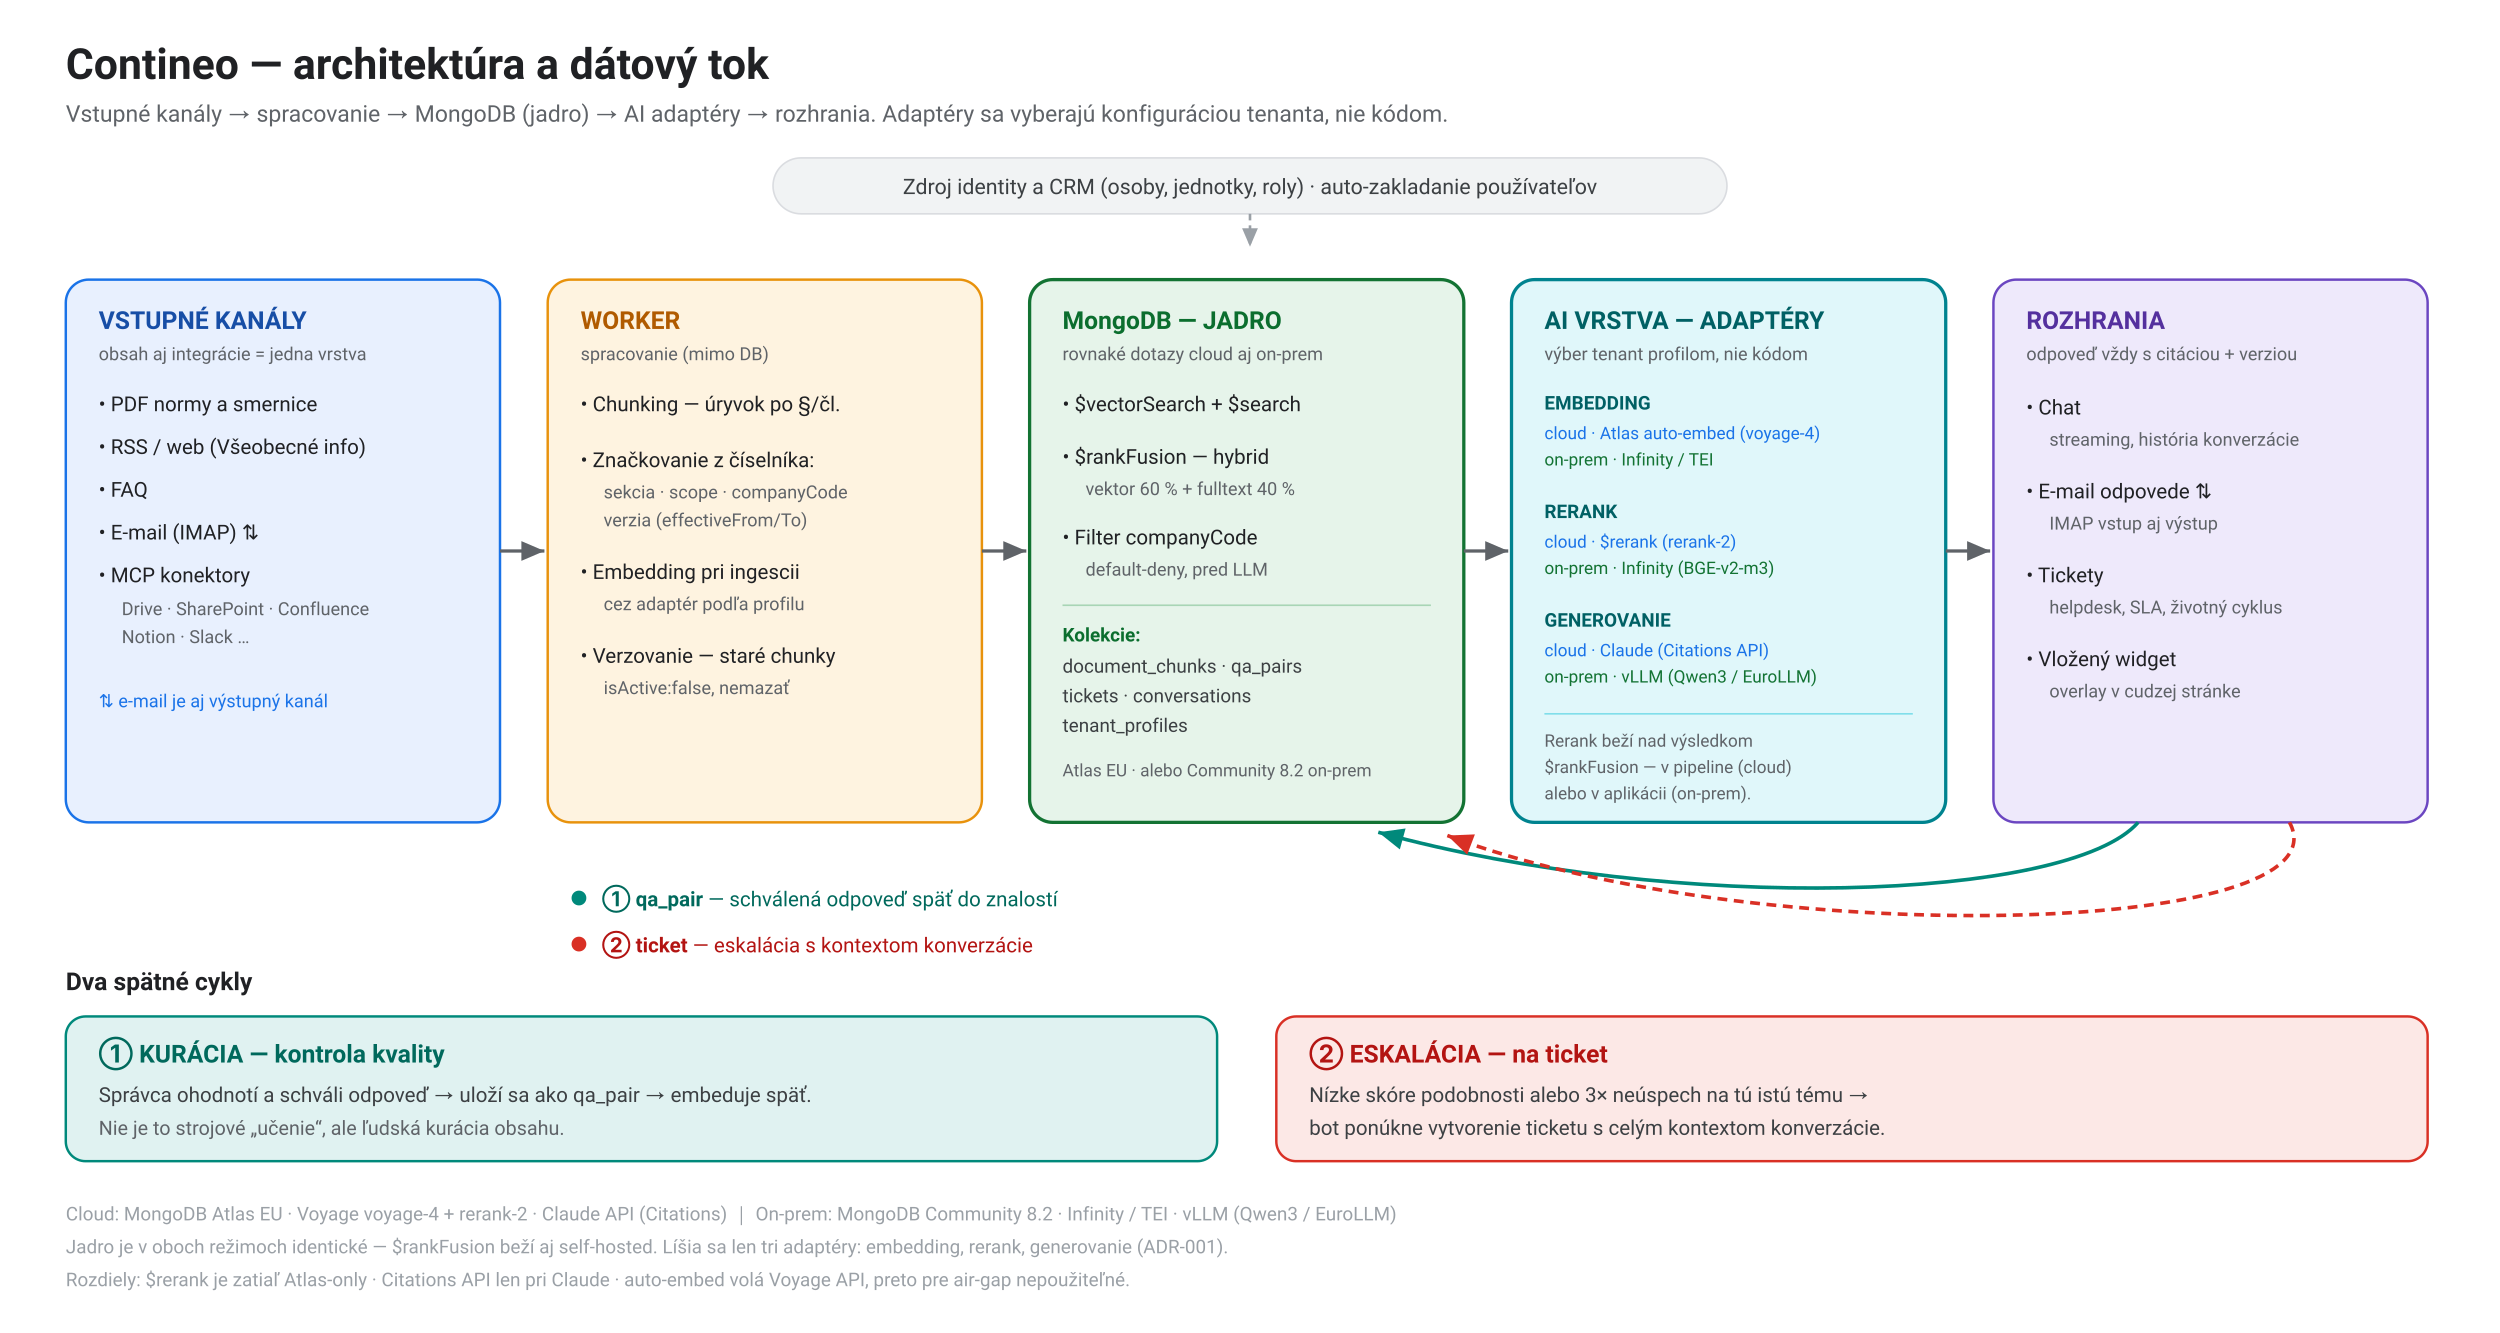
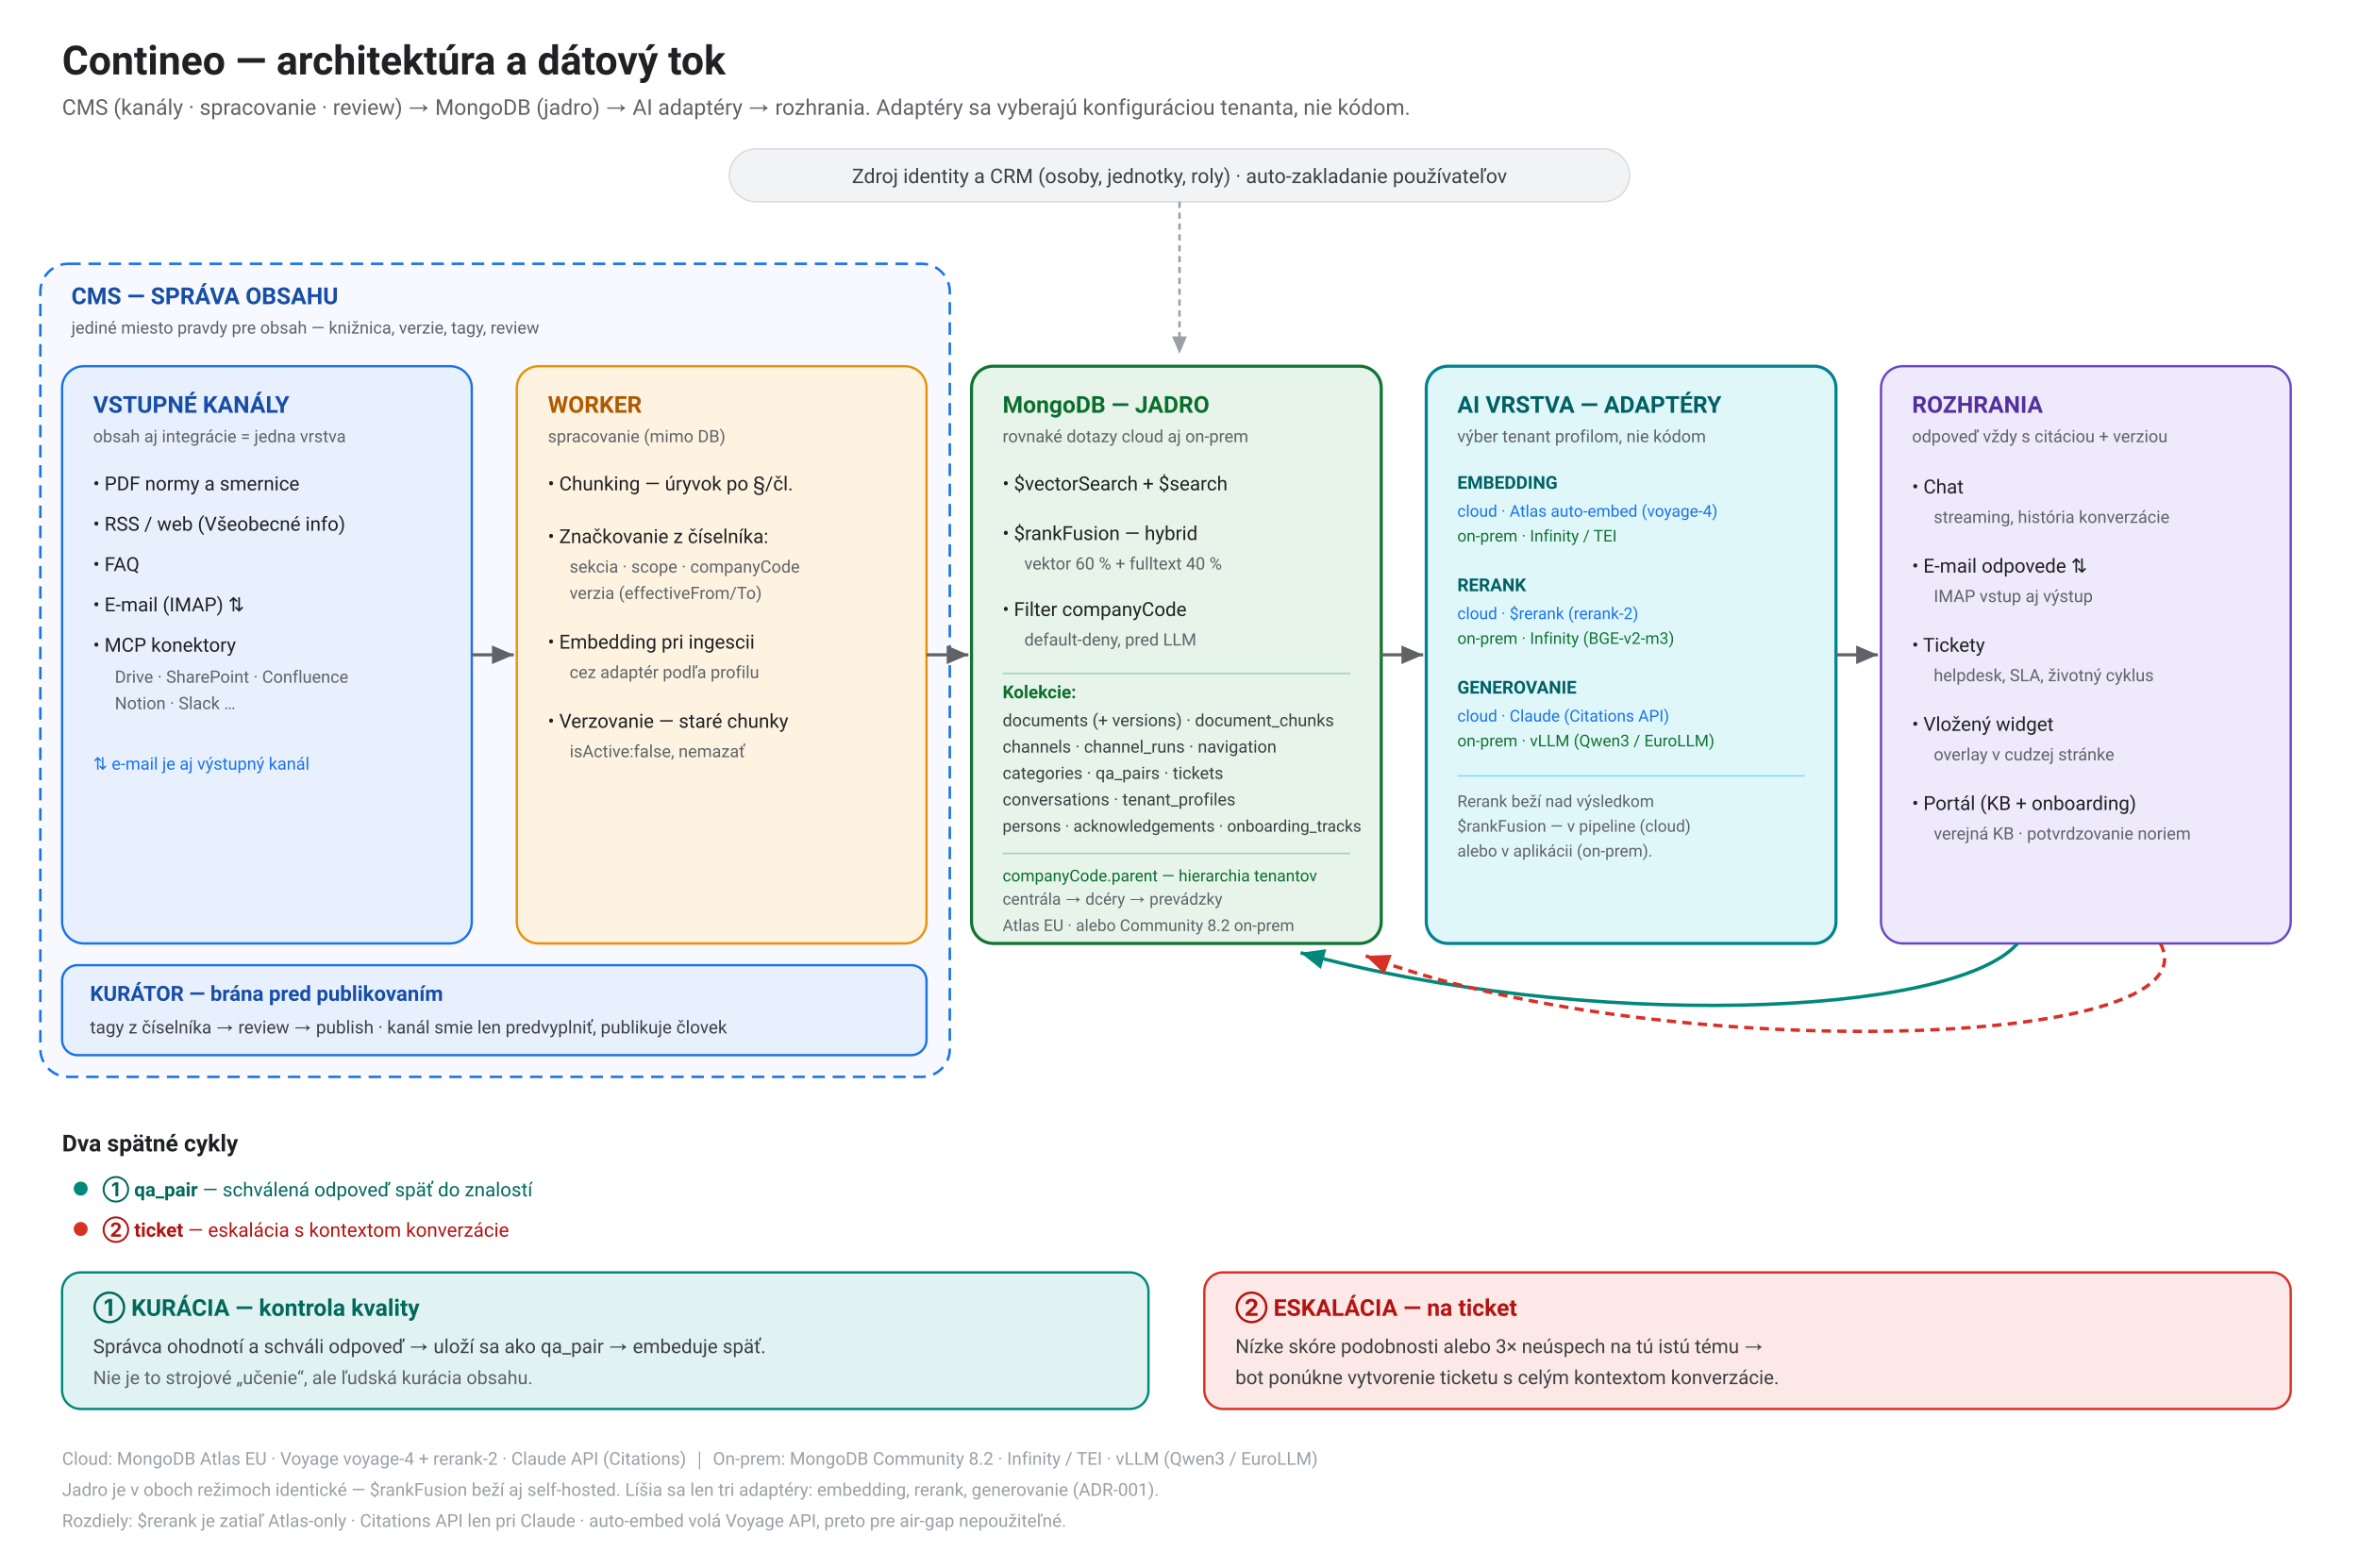
- <svg xmlns="http://www.w3.org/2000/svg" viewBox="0 0 1520 810" font-family="-apple-system, Segoe UI, Roboto, Helvetica, Arial, sans-serif">
+ <svg xmlns="http://www.w3.org/2000/svg" viewBox="0 0 1520 1010" font-family="-apple-system, Segoe UI, Roboto, Helvetica, Arial, sans-serif">
  <defs>
    <marker id="arrow" markerWidth="10" markerHeight="10" refX="7" refY="3" orient="auto" markerUnits="strokeWidth">
      <path d="M0,0 L7,3 L0,6 Z" fill="#5f6368" />
    </marker>
    <marker id="arrowTeal" markerWidth="10" markerHeight="10" refX="7" refY="3" orient="auto" markerUnits="strokeWidth">
      <path d="M0,0 L7,3 L0,6 Z" fill="#00897B" />
    </marker>
    <marker id="arrowRed" markerWidth="10" markerHeight="10" refX="7" refY="3" orient="auto" markerUnits="strokeWidth">
      <path d="M0,0 L7,3 L0,6 Z" fill="#D93025" />
    </marker>
    <marker id="arrowGray" markerWidth="10" markerHeight="10" refX="7" refY="3" orient="auto" markerUnits="strokeWidth">
      <path d="M0,0 L7,3 L0,6 Z" fill="#9aa0a6" />
    </marker>
-     <marker id="arrowBack" markerWidth="10" markerHeight="10" refX="7" refY="3" orient="auto" markerUnits="strokeWidth">
-       <path d="M0,0 L7,3 L0,6 Z" fill="#00838F" />
-     </marker>
  </defs>
  <text x="40" y="48" font-size="26" font-weight="700" fill="#202124">Contineo — architektúra a dátový tok</text>
-   <text x="40" y="74" font-size="14" fill="#5f6368">Vstupné kanály → spracovanie → MongoDB (jadro) → AI adaptéry → rozhrania. Adaptéry sa vyberajú konfiguráciou tenanta, nie kódom.</text>
+   <text x="40" y="74" font-size="14" fill="#5f6368">CMS (kanály · spracovanie · review) → MongoDB (jadro) → AI adaptéry → rozhrania. Adaptéry sa vyberajú konfiguráciou tenanta, nie kódom.</text>
  <rect x="470" y="96" width="580" height="34" rx="17" fill="#F1F3F4" stroke="#dadce0" />
  <text x="760" y="118" font-size="13" fill="#3c4043" text-anchor="middle">Zdroj identity a CRM (osoby, jednotky, roly) · auto-zakladanie používateľov</text>
-   <path d="M760,130 L760,150" stroke="#9aa0a6" stroke-width="1.6" stroke-dasharray="4 3" marker-end="url(#arrowGray)" />
-   <rect x="40" y="170" width="264" height="330" rx="14" fill="#E8F0FE" stroke="#1A73E8" stroke-width="1.5" />
-   <text x="60" y="200" font-size="15" font-weight="700" fill="#174EA6">VSTUPNÉ KANÁLY</text>
-   <text x="60" y="219" font-size="11" fill="#5f6368">obsah aj integrácie = jedna vrstva</text>
+   <path d="M760,130 L760,228" stroke="#9aa0a6" stroke-width="1.6" stroke-dasharray="4 3" marker-end="url(#arrowGray)" />
+   <rect x="26" y="170" width="586" height="524" rx="18" fill="#F7F9FE" stroke="#1A73E8" stroke-width="1.6" stroke-dasharray="8 5" />
+   <text x="46" y="196" font-size="15" font-weight="700" fill="#174EA6">CMS — SPRÁVA OBSAHU</text>
+   <text x="46" y="215" font-size="11" fill="#5f6368">jediné miesto pravdy pre obsah — knižnica, verzie, tagy, review</text>
+   <rect x="40" y="236" width="264" height="372" rx="14" fill="#E8F0FE" stroke="#1A73E8" stroke-width="1.5" />
+   <text x="60" y="266" font-size="15" font-weight="700" fill="#174EA6">VSTUPNÉ KANÁLY</text>
+   <text x="60" y="285" font-size="11" fill="#5f6368">obsah aj integrácie = jedna vrstva</text>
  <g font-size="12.5" fill="#202124">
-     <text x="60" y="250">• PDF normy a smernice</text>
-     <text x="60" y="276">• RSS / web (Všeobecné info)</text>
-     <text x="60" y="302">• FAQ</text>
-     <text x="60" y="328">• E-mail (IMAP)  ⇅</text>
-     <text x="60" y="354">• MCP konektory</text>
-     <text x="74" y="374" font-size="11" fill="#5f6368">Drive · SharePoint · Confluence</text>
-     <text x="74" y="391" font-size="11" fill="#5f6368">Notion · Slack …</text>
+     <text x="60" y="316">• PDF normy a smernice</text>
+     <text x="60" y="342">• RSS / web (Všeobecné info)</text>
+     <text x="60" y="368">• FAQ</text>
+     <text x="60" y="394">• E-mail (IMAP)  ⇅</text>
+     <text x="60" y="420">• MCP konektory</text>
+     <text x="74" y="440" font-size="11" fill="#5f6368">Drive · SharePoint · Confluence</text>
+     <text x="74" y="457" font-size="11" fill="#5f6368">Notion · Slack …</text>
  </g>
-   <text x="60" y="430" font-size="11" fill="#1A73E8">⇅ e-mail je aj výstupný kanál</text>
-   <rect x="333" y="170" width="264" height="330" rx="14" fill="#FEF3E0" stroke="#E8920C" stroke-width="1.5" />
-   <text x="353" y="200" font-size="15" font-weight="700" fill="#B05A00">WORKER</text>
-   <text x="353" y="219" font-size="11" fill="#5f6368">spracovanie (mimo DB)</text>
+   <text x="60" y="496" font-size="11" fill="#1A73E8">⇅ e-mail je aj výstupný kanál</text>
+   <rect x="333" y="236" width="264" height="372" rx="14" fill="#FEF3E0" stroke="#E8920C" stroke-width="1.5" />
+   <text x="353" y="266" font-size="15" font-weight="700" fill="#B05A00">WORKER</text>
+   <text x="353" y="285" font-size="11" fill="#5f6368">spracovanie (mimo DB)</text>
  <g font-size="12.5" fill="#202124">
-     <text x="353" y="250">• Chunking — úryvok po §/čl.</text>
-     <text x="353" y="284">• Značkovanie z číselníka:</text>
-     <text x="367" y="303" font-size="11" fill="#5f6368">sekcia · scope · companyCode</text>
-     <text x="367" y="320" font-size="11" fill="#5f6368">verzia (effectiveFrom/To)</text>
-     <text x="353" y="352">• Embedding pri ingescii</text>
-     <text x="367" y="371" font-size="11" fill="#5f6368">cez adaptér podľa profilu</text>
-     <text x="353" y="403">• Verzovanie — staré chunky</text>
-     <text x="367" y="422" font-size="11" fill="#5f6368">isActive:false, nemazať</text>
+     <text x="353" y="316">• Chunking — úryvok po §/čl.</text>
+     <text x="353" y="350">• Značkovanie z číselníka:</text>
+     <text x="367" y="369" font-size="11" fill="#5f6368">sekcia · scope · companyCode</text>
+     <text x="367" y="386" font-size="11" fill="#5f6368">verzia (effectiveFrom/To)</text>
+     <text x="353" y="418">• Embedding pri ingescii</text>
+     <text x="367" y="437" font-size="11" fill="#5f6368">cez adaptér podľa profilu</text>
+     <text x="353" y="469">• Verzovanie — staré chunky</text>
+     <text x="367" y="488" font-size="11" fill="#5f6368">isActive:false, nemazať</text>
  </g>
-   <rect x="626" y="170" width="264" height="330" rx="14" fill="#E6F4EA" stroke="#137333" stroke-width="2" />
-   <text x="646" y="200" font-size="15" font-weight="700" fill="#0B6E2E">MongoDB — JADRO</text>
-   <text x="646" y="219" font-size="11" fill="#5f6368">rovnaké dotazy cloud aj on-prem</text>
+   <rect x="40" y="622" width="557" height="58" rx="10" fill="#E8F0FE" stroke="#1A73E8" stroke-width="1.5" />
+   <text x="58" y="645" font-size="13.5" font-weight="700" fill="#174EA6">KURÁTOR — brána pred publikovaním</text>
+   <text x="58" y="666" font-size="11.5" fill="#3c4043">tagy z číselníka → review → publish · kanál smie len predvyplniť, publikuje človek</text>
+   <rect x="626" y="236" width="264" height="372" rx="14" fill="#E6F4EA" stroke="#137333" stroke-width="2" />
+   <text x="646" y="266" font-size="15" font-weight="700" fill="#0B6E2E">MongoDB — JADRO</text>
+   <text x="646" y="285" font-size="11" fill="#5f6368">rovnaké dotazy cloud aj on-prem</text>
  <g font-size="12.5" fill="#202124">
-     <text x="646" y="250">• $vectorSearch + $search</text>
-     <text x="646" y="282">• $rankFusion — hybrid</text>
-     <text x="660" y="301" font-size="11" fill="#5f6368">vektor 60 % + fulltext 40 %</text>
-     <text x="646" y="331">• Filter companyCode</text>
-     <text x="660" y="350" font-size="11" fill="#5f6368">default-deny, pred LLM</text>
+     <text x="646" y="316">• $vectorSearch + $search</text>
+     <text x="646" y="348">• $rankFusion — hybrid</text>
+     <text x="660" y="367" font-size="11" fill="#5f6368">vektor 60 % + fulltext 40 %</text>
+     <text x="646" y="397">• Filter companyCode</text>
+     <text x="660" y="416" font-size="11" fill="#5f6368">default-deny, pred LLM</text>
  </g>
-   <line x1="646" y1="368" x2="870" y2="368" stroke="#A8D5B5" stroke-width="1" />
-   <text x="646" y="390" font-size="11.5" fill="#0B6E2E" font-weight="600">Kolekcie:</text>
-   <text x="646" y="409" font-size="11.5" fill="#3c4043">document_chunks · qa_pairs</text>
-   <text x="646" y="427" font-size="11.5" fill="#3c4043">tickets · conversations</text>
-   <text x="646" y="445" font-size="11.5" fill="#3c4043">tenant_profiles</text>
-   <text x="646" y="472" font-size="10.5" fill="#5f6368">Atlas EU · alebo Community 8.2 on-prem</text>
-   <rect x="919" y="170" width="264" height="330" rx="14" fill="#E0F7FA" stroke="#00838F" stroke-width="2" />
-   <text x="939" y="200" font-size="15" font-weight="700" fill="#006064">AI VRSTVA — ADAPTÉRY</text>
-   <text x="939" y="219" font-size="11" fill="#5f6368">výber tenant profilom, nie kódom</text>
-   <text x="939" y="249" font-size="11.5" font-weight="700" fill="#006064">EMBEDDING</text>
-   <text x="939" y="267" font-size="10.5" fill="#1A73E8">cloud · Atlas auto-embed (voyage-4)</text>
-   <text x="939" y="283" font-size="10.5" fill="#137333">on-prem · Infinity / TEI</text>
-   <text x="939" y="315" font-size="11.5" font-weight="700" fill="#006064">RERANK</text>
-   <text x="939" y="333" font-size="10.5" fill="#1A73E8">cloud · $rerank (rerank-2)</text>
-   <text x="939" y="349" font-size="10.5" fill="#137333">on-prem · Infinity (BGE-v2-m3)</text>
-   <text x="939" y="381" font-size="11.5" font-weight="700" fill="#006064">GENEROVANIE</text>
-   <text x="939" y="399" font-size="10.5" fill="#1A73E8">cloud · Claude (Citations API)</text>
-   <text x="939" y="415" font-size="10.5" fill="#137333">on-prem · vLLM (Qwen3 / EuroLLM)</text>
-   <line x1="939" y1="434" x2="1163" y2="434" stroke="#80DEEA" stroke-width="1" />
-   <text x="939" y="454" font-size="10.5" fill="#5f6368">Rerank beží nad výsledkom</text>
-   <text x="939" y="470" font-size="10.5" fill="#5f6368">$rankFusion — v pipeline (cloud)</text>
-   <text x="939" y="486" font-size="10.5" fill="#5f6368">alebo v aplikácii (on-prem).</text>
-   <rect x="1212" y="170" width="264" height="330" rx="14" fill="#EEE9FB" stroke="#6B46C1" stroke-width="1.5" />
-   <text x="1232" y="200" font-size="15" font-weight="700" fill="#54309E">ROZHRANIA</text>
-   <text x="1232" y="219" font-size="11" fill="#5f6368">odpoveď vždy s citáciou + verziou</text>
+   <line x1="646" y1="434" x2="870" y2="434" stroke="#A8D5B5" stroke-width="1" />
+   <text x="646" y="450" font-size="11.5" fill="#0B6E2E" font-weight="600">Kolekcie:</text>
+   <text x="646" y="468" font-size="11" fill="#3c4043">documents (+ versions) · document_chunks</text>
+   <text x="646" y="485" font-size="11" fill="#3c4043">channels · channel_runs · navigation</text>
+   <text x="646" y="502" font-size="11" fill="#3c4043">categories · qa_pairs · tickets</text>
+   <text x="646" y="519" font-size="11" fill="#3c4043">conversations · tenant_profiles</text>
+   <text x="646" y="536" font-size="10.5" fill="#3c4043">persons · acknowledgements · onboarding_tracks</text>
+   <line x1="646" y1="550" x2="870" y2="550" stroke="#A8D5B5" stroke-width="1" />
+   <text x="646" y="568" font-size="10.5" fill="#0B6E2E">companyCode.parent — hierarchia tenantov</text>
+   <text x="646" y="583" font-size="10.5" fill="#5f6368">centrála → dcéry → prevádzky</text>
+   <text x="646" y="600" font-size="10.5" fill="#5f6368">Atlas EU · alebo Community 8.2 on-prem</text>
+   <rect x="919" y="236" width="264" height="372" rx="14" fill="#E0F7FA" stroke="#00838F" stroke-width="2" />
+   <text x="939" y="266" font-size="15" font-weight="700" fill="#006064">AI VRSTVA — ADAPTÉRY</text>
+   <text x="939" y="285" font-size="11" fill="#5f6368">výber tenant profilom, nie kódom</text>
+   <text x="939" y="315" font-size="11.5" font-weight="700" fill="#006064">EMBEDDING</text>
+   <text x="939" y="333" font-size="10.5" fill="#1A73E8">cloud · Atlas auto-embed (voyage-4)</text>
+   <text x="939" y="349" font-size="10.5" fill="#137333">on-prem · Infinity / TEI</text>
+   <text x="939" y="381" font-size="11.5" font-weight="700" fill="#006064">RERANK</text>
+   <text x="939" y="399" font-size="10.5" fill="#1A73E8">cloud · $rerank (rerank-2)</text>
+   <text x="939" y="415" font-size="10.5" fill="#137333">on-prem · Infinity (BGE-v2-m3)</text>
+   <text x="939" y="447" font-size="11.5" font-weight="700" fill="#006064">GENEROVANIE</text>
+   <text x="939" y="465" font-size="10.5" fill="#1A73E8">cloud · Claude (Citations API)</text>
+   <text x="939" y="481" font-size="10.5" fill="#137333">on-prem · vLLM (Qwen3 / EuroLLM)</text>
+   <line x1="939" y1="500" x2="1163" y2="500" stroke="#80DEEA" stroke-width="1" />
+   <text x="939" y="520" font-size="10.5" fill="#5f6368">Rerank beží nad výsledkom</text>
+   <text x="939" y="536" font-size="10.5" fill="#5f6368">$rankFusion — v pipeline (cloud)</text>
+   <text x="939" y="552" font-size="10.5" fill="#5f6368">alebo v aplikácii (on-prem).</text>
+   <rect x="1212" y="236" width="264" height="372" rx="14" fill="#EEE9FB" stroke="#6B46C1" stroke-width="1.5" />
+   <text x="1232" y="266" font-size="15" font-weight="700" fill="#54309E">ROZHRANIA</text>
+   <text x="1232" y="285" font-size="11" fill="#5f6368">odpoveď vždy s citáciou + verziou</text>
  <g font-size="12.5" fill="#202124">
-     <text x="1232" y="252">• Chat</text>
-     <text x="1246" y="271" font-size="11" fill="#5f6368">streaming, história konverzácie</text>
-     <text x="1232" y="303">• E-mail odpovede  ⇅</text>
-     <text x="1246" y="322" font-size="11" fill="#5f6368">IMAP vstup aj výstup</text>
-     <text x="1232" y="354">• Tickety</text>
-     <text x="1246" y="373" font-size="11" fill="#5f6368">helpdesk, SLA, životný cyklus</text>
-     <text x="1232" y="405">• Vložený widget</text>
-     <text x="1246" y="424" font-size="11" fill="#5f6368">overlay v cudzej stránke</text>
+     <text x="1232" y="318">• Chat</text>
+     <text x="1246" y="337" font-size="11" fill="#5f6368">streaming, história konverzácie</text>
+     <text x="1232" y="369">• E-mail odpovede  ⇅</text>
+     <text x="1246" y="388" font-size="11" fill="#5f6368">IMAP vstup aj výstup</text>
+     <text x="1232" y="420">• Tickety</text>
+     <text x="1246" y="439" font-size="11" fill="#5f6368">helpdesk, SLA, životný cyklus</text>
+     <text x="1232" y="471">• Vložený widget</text>
+     <text x="1246" y="490" font-size="11" fill="#5f6368">overlay v cudzej stránke</text>
+     <text x="1232" y="522">• Portál (KB + onboarding)</text>
+     <text x="1246" y="541" font-size="11" fill="#5f6368">verejná KB · potvrdzovanie noriem</text>
  </g>
-   <path d="M304,335 L331,335" stroke="#5f6368" stroke-width="2" marker-end="url(#arrow)" />
-   <path d="M597,335 L624,335" stroke="#5f6368" stroke-width="2" marker-end="url(#arrow)" />
-   <path d="M890,335 L917,335" stroke="#5f6368" stroke-width="2" marker-end="url(#arrow)" />
-   <path d="M1183,335 L1210,335" stroke="#5f6368" stroke-width="2" marker-end="url(#arrow)" />
-   <path d="M1300,500 C1258,548 1020,556 838,506" fill="none" stroke="#00897B" stroke-width="2.2" marker-end="url(#arrowTeal)" />
-   <path d="M1392,500 C1430,570 1064,578 880,508" fill="none" stroke="#D93025" stroke-width="2.2" stroke-dasharray="6 4" marker-end="url(#arrowRed)" />
-   <circle cx="352" cy="546" r="4.5" fill="#00897B" />
-   <text x="366" y="551" font-size="12.5" fill="#00695C">
+   <path d="M304,422 L331,422" stroke="#5f6368" stroke-width="2" marker-end="url(#arrow)" />
+   <path d="M597,422 L624,422" stroke="#5f6368" stroke-width="2" marker-end="url(#arrow)" />
+   <path d="M890,422 L917,422" stroke="#5f6368" stroke-width="2" marker-end="url(#arrow)" />
+   <path d="M1183,422 L1210,422" stroke="#5f6368" stroke-width="2" marker-end="url(#arrow)" />
+   <path d="M1300,608 C1258,656 1020,664 838,614" fill="none" stroke="#00897B" stroke-width="2.2" marker-end="url(#arrowTeal)" />
+   <path d="M1392,608 C1430,678 1064,686 880,616" fill="none" stroke="#D93025" stroke-width="2.2" stroke-dasharray="6 4" marker-end="url(#arrowRed)" />
+   <text x="40" y="742" font-size="15" font-weight="700" fill="#202124">Dva spätné cykly</text>
+   <circle cx="52" cy="766" r="4.5" fill="#00897B" />
+   <text x="66" y="771" font-size="12.5" fill="#00695C">
    <tspan font-weight="700">① qa_pair</tspan> — schválená odpoveď späť do znalostí</text>
-   <circle cx="352" cy="574" r="4.5" fill="#D93025" />
-   <text x="366" y="579" font-size="12.5" fill="#B31412">
+   <circle cx="52" cy="792" r="4.5" fill="#D93025" />
+   <text x="66" y="797" font-size="12.5" fill="#B31412">
    <tspan font-weight="700">② ticket</tspan> — eskalácia s kontextom konverzácie</text>
-   <text x="40" y="602" font-size="15" font-weight="700" fill="#202124">Dva spätné cykly</text>
-   <rect x="40" y="618" width="700" height="88" rx="12" fill="#E0F2F1" stroke="#00897B" stroke-width="1.5" />
-   <text x="60" y="646" font-size="15" font-weight="700" fill="#00695C">① KURÁCIA — kontrola kvality</text>
-   <text x="60" y="670" font-size="12.5" fill="#3c4043">Správca ohodnotí a schváli odpoveď → uloží sa ako qa_pair → embeduje späť.</text>
-   <text x="60" y="690" font-size="12" fill="#5f6368">Nie je to strojové „učenie“, ale ľudská kurácia obsahu.</text>
-   <rect x="776" y="618" width="700" height="88" rx="12" fill="#FCE8E6" stroke="#D93025" stroke-width="1.5" />
-   <text x="796" y="646" font-size="15" font-weight="700" fill="#B31412">② ESKALÁCIA — na ticket</text>
-   <text x="796" y="670" font-size="12.5" fill="#3c4043">Nízke skóre podobnosti alebo 3× neúspech na tú istú tému →</text>
-   <text x="796" y="690" font-size="12.5" fill="#3c4043">bot ponúkne vytvorenie ticketu s celým kontextom konverzácie.</text>
-   <text x="40" y="742" font-size="11.5" fill="#9aa0a6">Cloud: MongoDB Atlas EU · Voyage voyage-4 + rerank-2 · Claude API (Citations)  │  On-prem: MongoDB Community 8.2 · Infinity / TEI · vLLM (Qwen3 / EuroLLM)</text>
-   <text x="40" y="762" font-size="11.5" fill="#9aa0a6">Jadro je v oboch režimoch identické — $rankFusion beží aj self-hosted. Líšia sa len tri adaptéry: embedding, rerank, generovanie (ADR-001).</text>
-   <text x="40" y="782" font-size="11.5" fill="#9aa0a6">Rozdiely: $rerank je zatiaľ Atlas-only · Citations API len pri Claude · auto-embed volá Voyage API, preto pre air-gap nepoužiteľné.</text>
+   <rect x="40" y="820" width="700" height="88" rx="12" fill="#E0F2F1" stroke="#00897B" stroke-width="1.5" />
+   <text x="60" y="848" font-size="15" font-weight="700" fill="#00695C">① KURÁCIA — kontrola kvality</text>
+   <text x="60" y="872" font-size="12.5" fill="#3c4043">Správca ohodnotí a schváli odpoveď → uloží sa ako qa_pair → embeduje späť.</text>
+   <text x="60" y="892" font-size="12" fill="#5f6368">Nie je to strojové „učenie“, ale ľudská kurácia obsahu.</text>
+   <rect x="776" y="820" width="700" height="88" rx="12" fill="#FCE8E6" stroke="#D93025" stroke-width="1.5" />
+   <text x="796" y="848" font-size="15" font-weight="700" fill="#B31412">② ESKALÁCIA — na ticket</text>
+   <text x="796" y="872" font-size="12.5" fill="#3c4043">Nízke skóre podobnosti alebo 3× neúspech na tú istú tému →</text>
+   <text x="796" y="892" font-size="12.5" fill="#3c4043">bot ponúkne vytvorenie ticketu s celým kontextom konverzácie.</text>
+   <text x="40" y="944" font-size="11.5" fill="#9aa0a6">Cloud: MongoDB Atlas EU · Voyage voyage-4 + rerank-2 · Claude API (Citations)  │  On-prem: MongoDB Community 8.2 · Infinity / TEI · vLLM (Qwen3 / EuroLLM)</text>
+   <text x="40" y="964" font-size="11.5" fill="#9aa0a6">Jadro je v oboch režimoch identické — $rankFusion beží aj self-hosted. Líšia sa len tri adaptéry: embedding, rerank, generovanie (ADR-001).</text>
+   <text x="40" y="984" font-size="11.5" fill="#9aa0a6">Rozdiely: $rerank je zatiaľ Atlas-only · Citations API len pri Claude · auto-embed volá Voyage API, preto pre air-gap nepoužiteľné.</text>
</svg>
